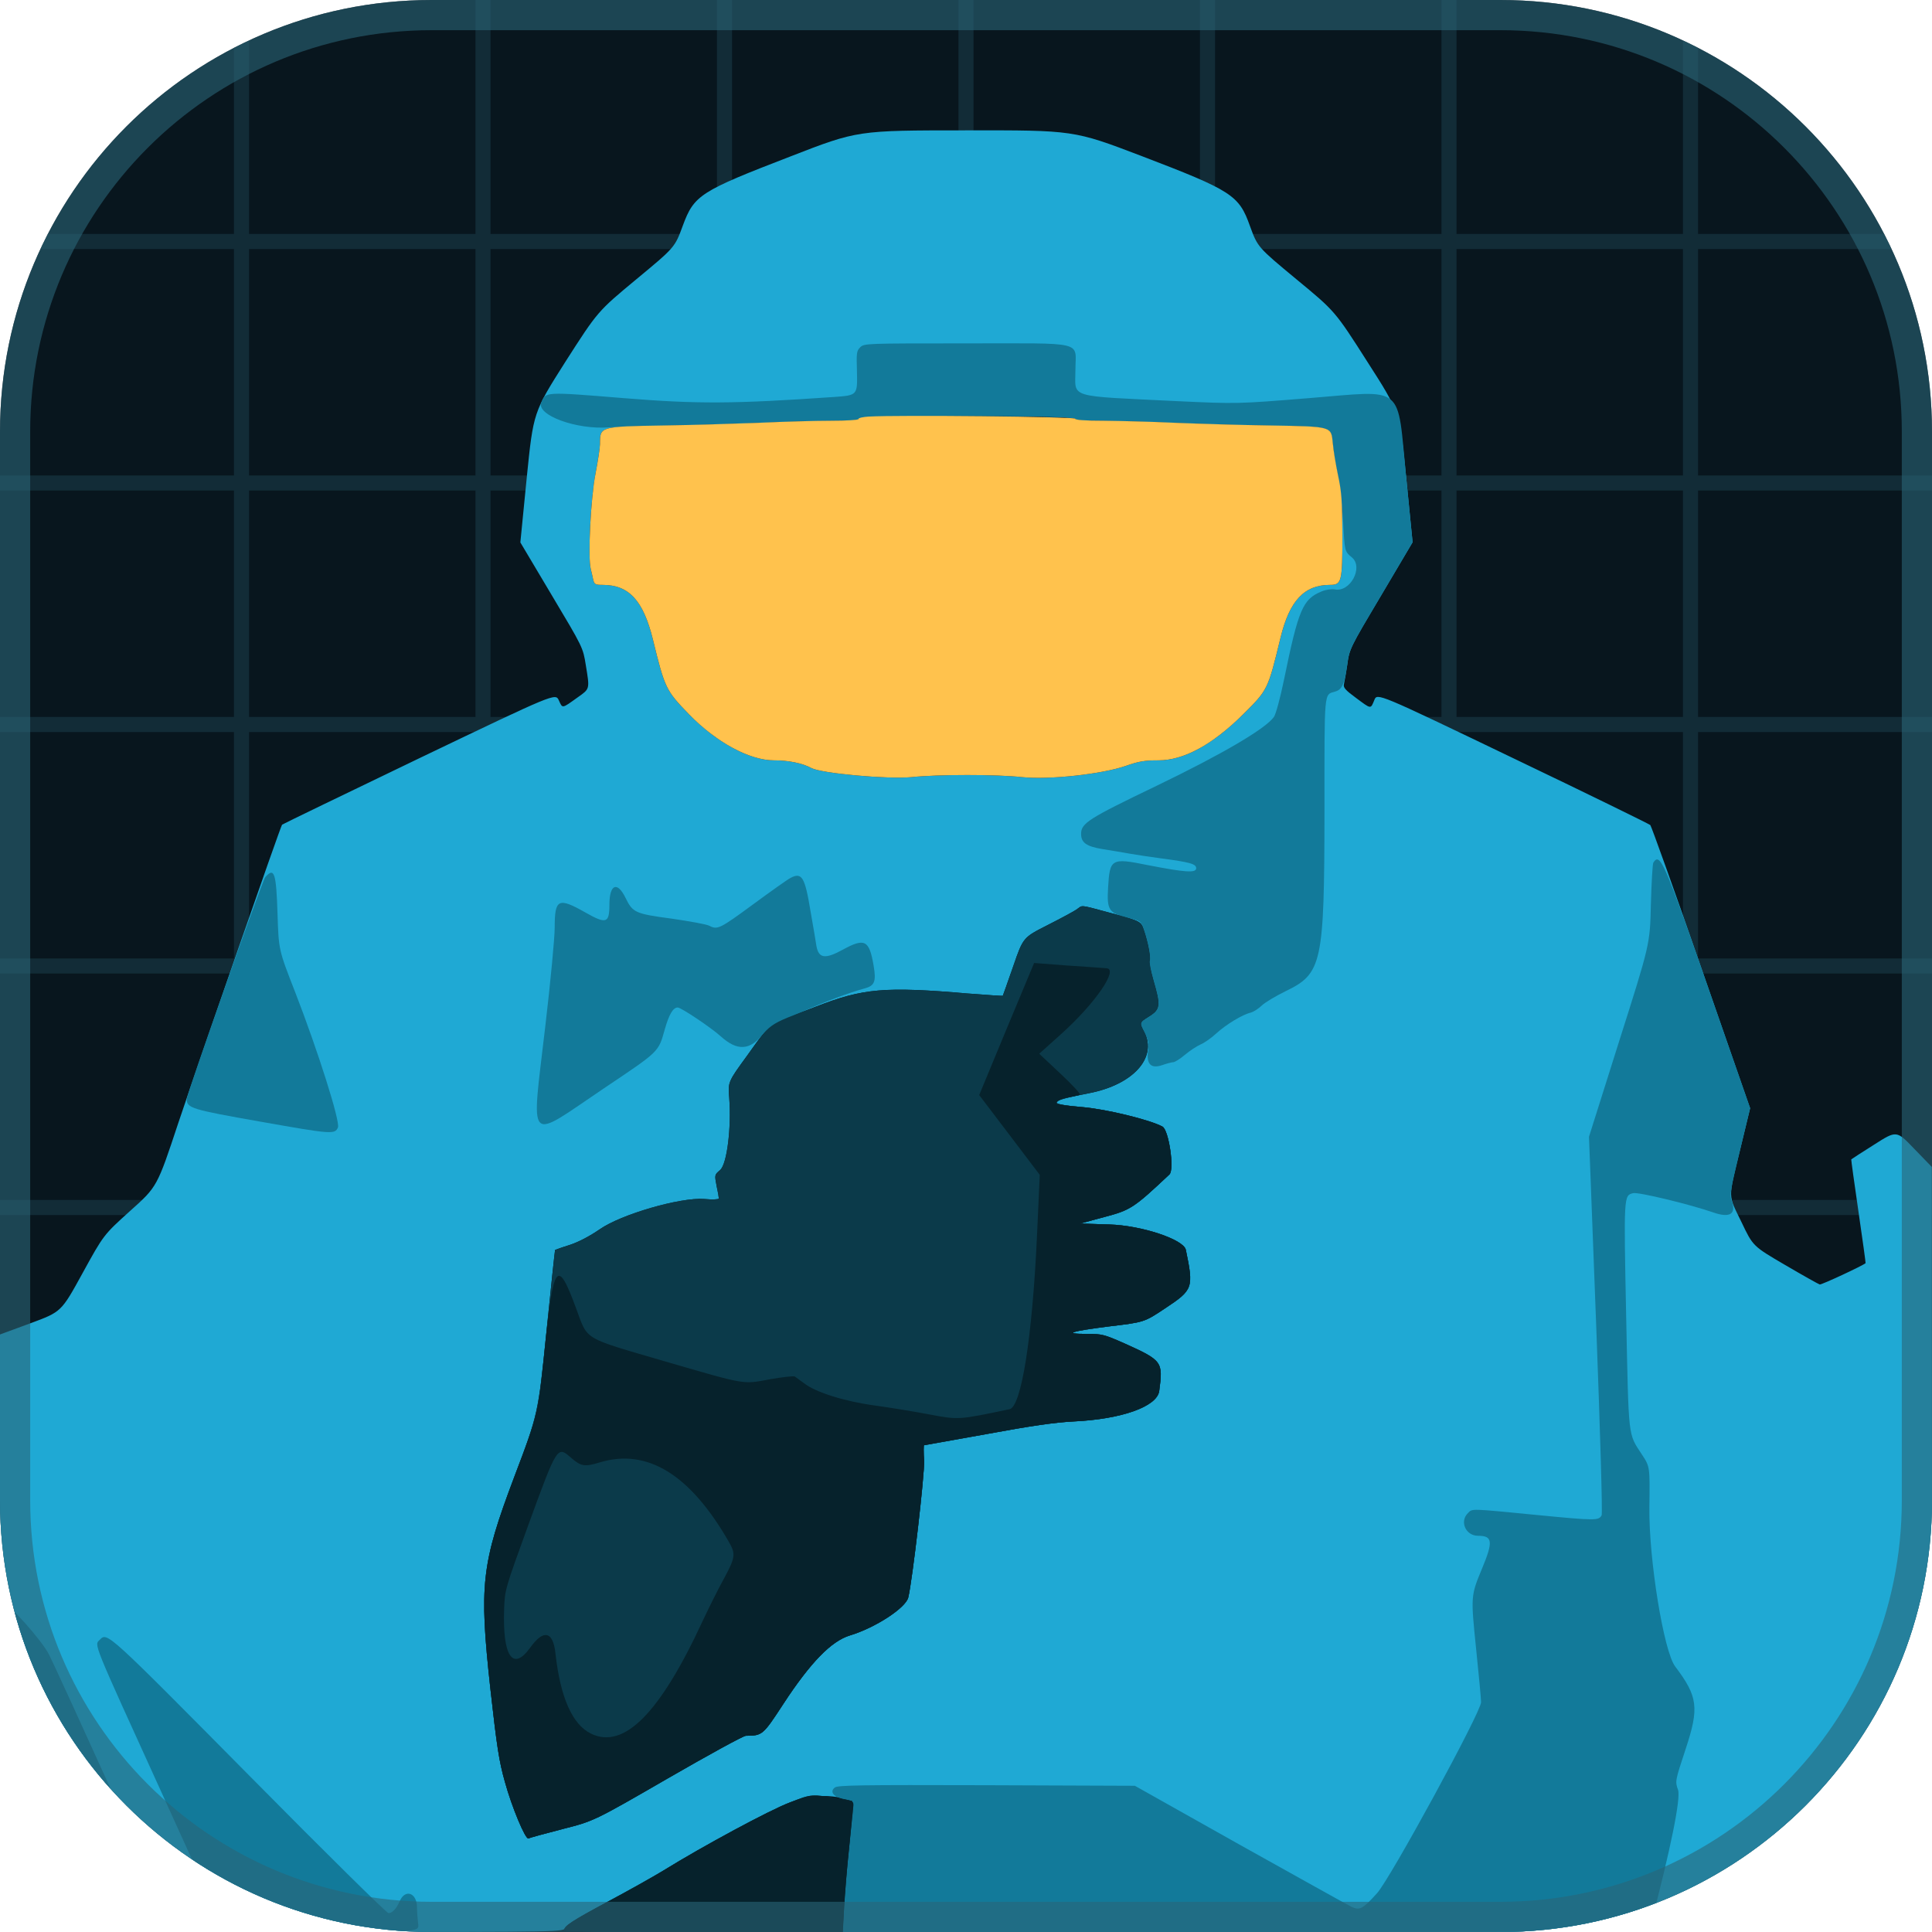
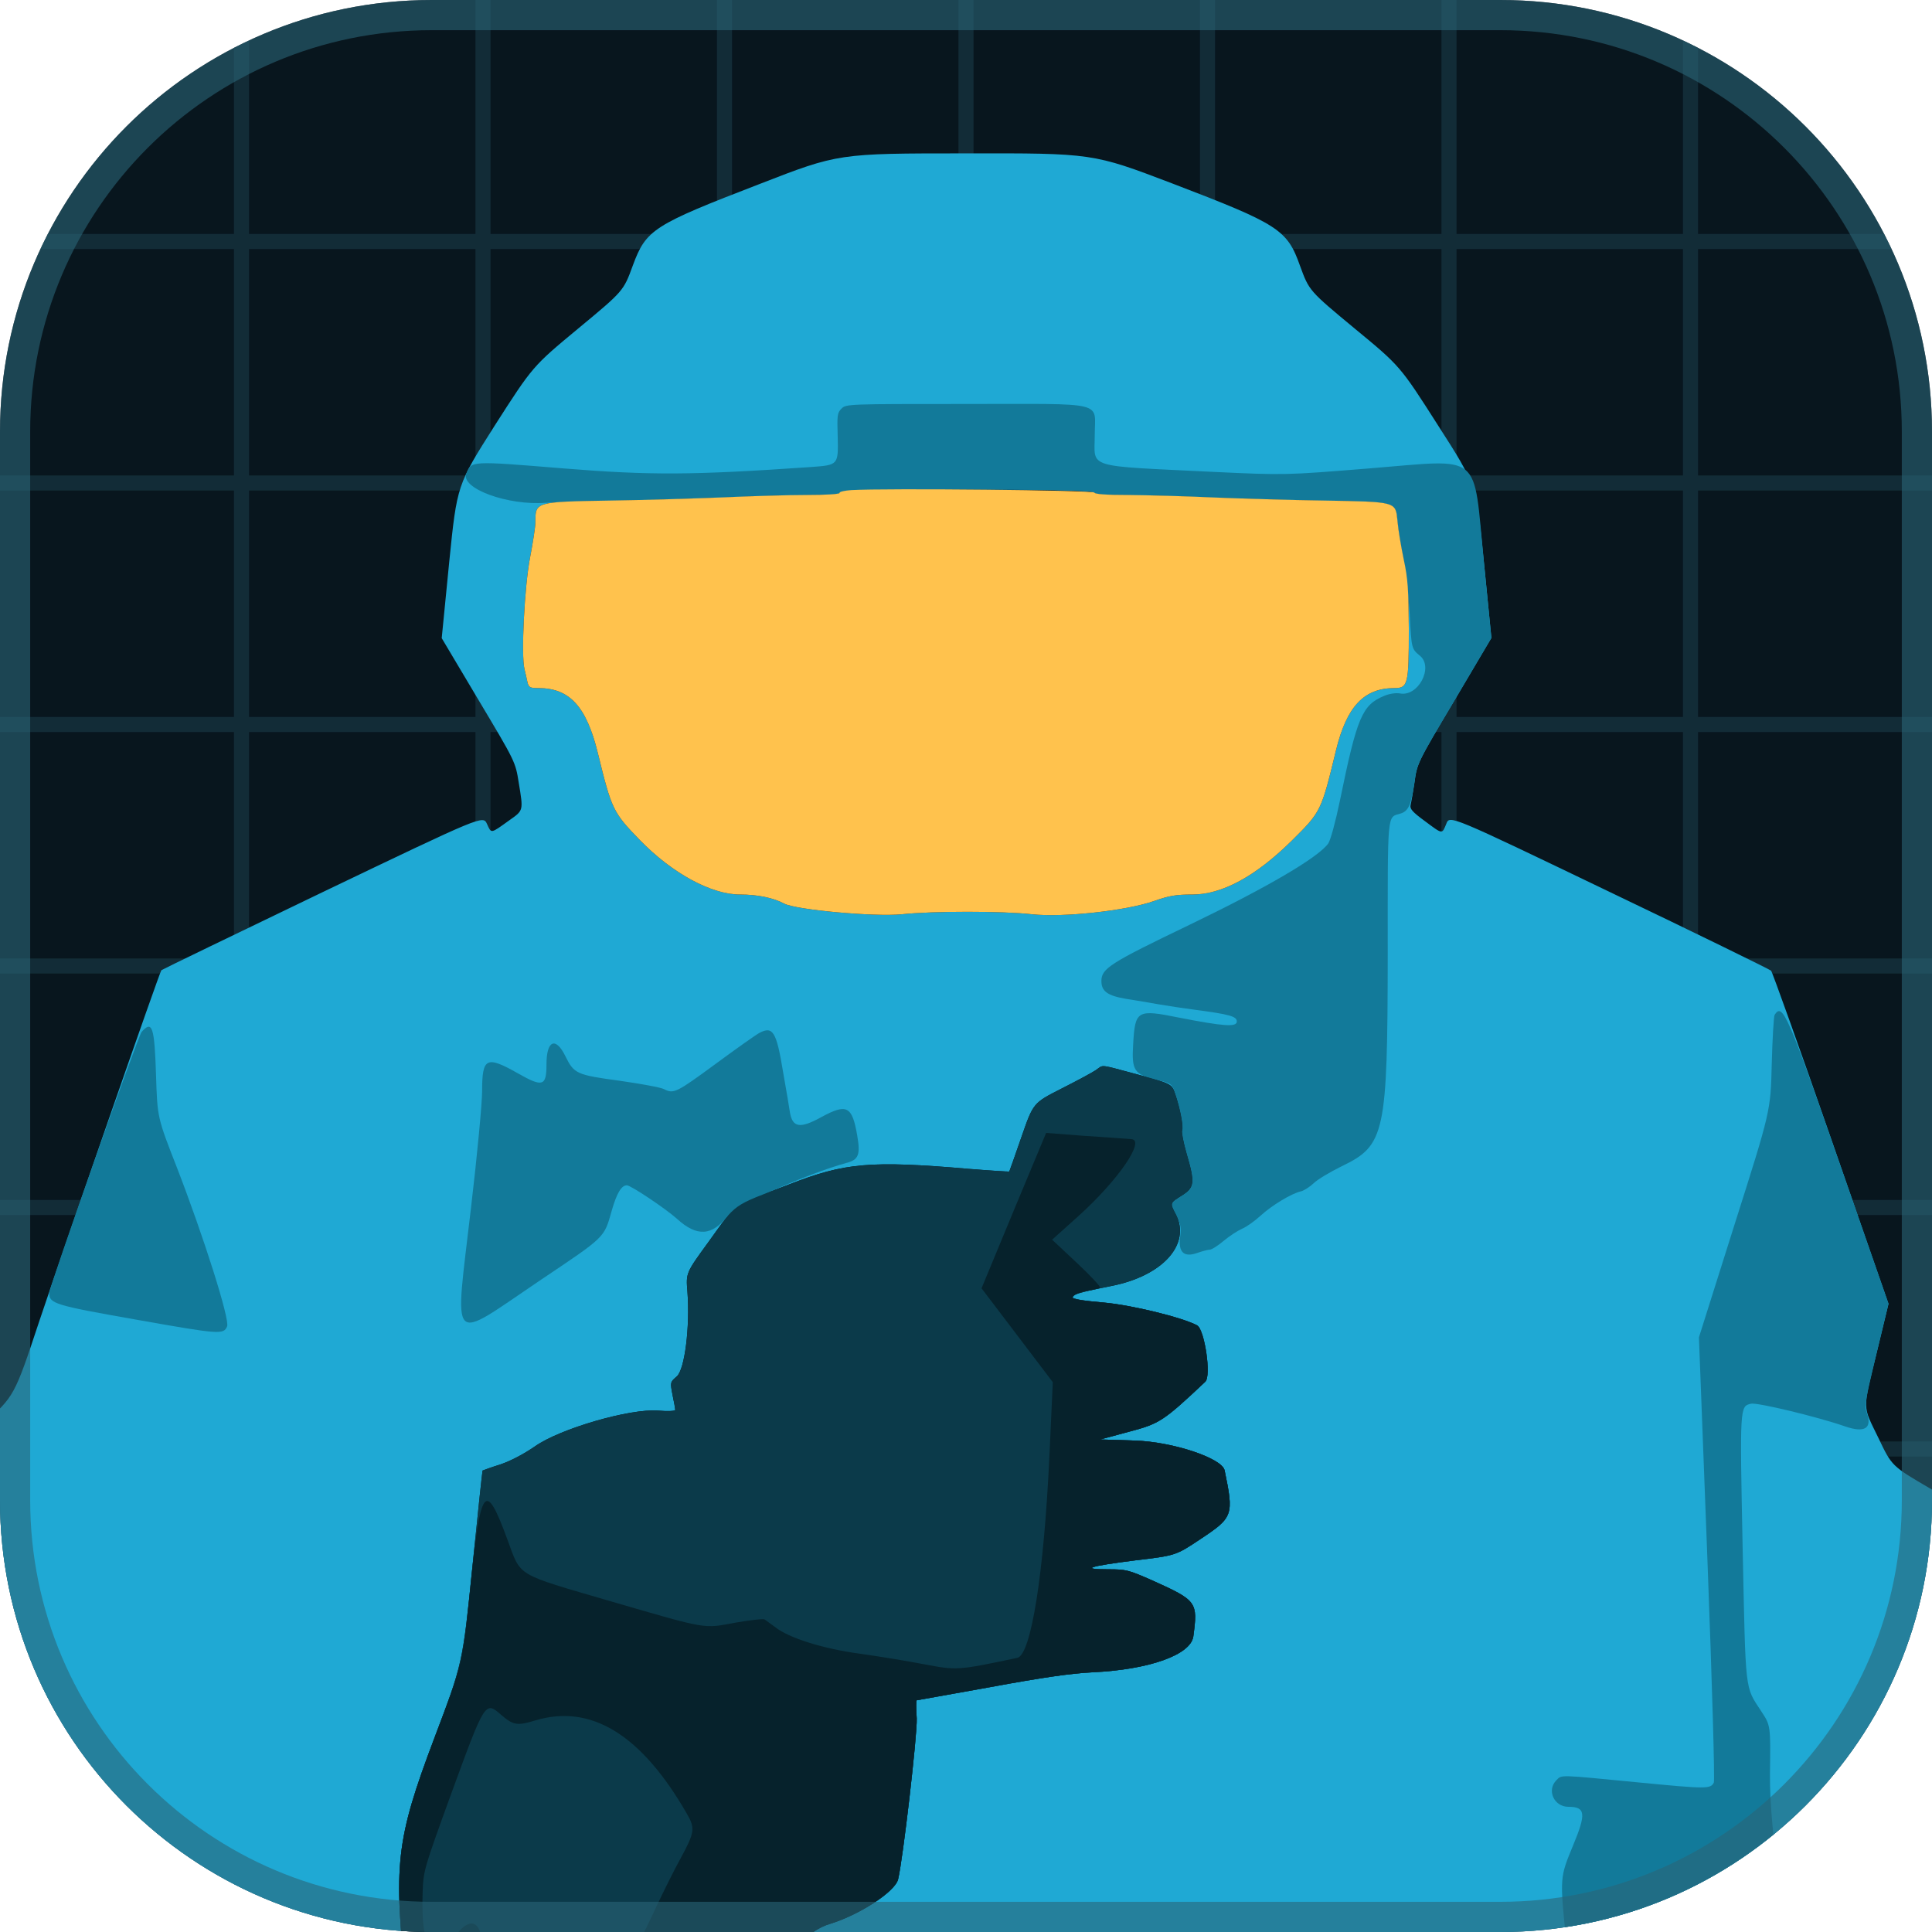
<svg xmlns="http://www.w3.org/2000/svg" viewBox="0 0 64 64" aria-hidden="true">
  <defs>
    <clipPath id="works-tile">
      <rect width="64" height="64" rx="14.3" />
    </clipPath>
  </defs>
  <g clip-path="url(#works-tile)">
    <rect width="64" height="64" fill="#08161e" />
    <path d="M8 0V64 M16 0V64 M24 0V64 M32 0V64 M40 0V64 M48 0V64 M56 0V64 M0 8H64 M0 16H64 M0 24H64 M0 32H64 M0 40H64 M0 48H64 M0 56H64" stroke="#2b6577" stroke-opacity="0.28" stroke-width="0.5" fill="none" />
-     <g transform="scale(0.0625)">
-       <g transform="translate(0,1024) scale(0.1,-0.1)" fill="#1fa9d4" stroke="none">
-         <path d="M4190 9411 c-480 -185 -511 -205 -571 -367 -42 -115 -42 -115 -246 -284 -205 -170 -205 -170 -376 -437 -170 -268 -170 -268 -205 -613 l-34 -345 166 -279 c166 -278 166 -278 181 -372 21 -128 22 -124 -43 -170 -85 -61 -80 -60 -100 -16 -18 39 -18 39 -740 -307 -397 -191 -724 -349 -727 -352 -8 -8 -425 -1209 -550 -1581 -112 -338 -112 -338 -254 -465 -142 -128 -142 -128 -254 -332 -112 -204 -112 -204 -274 -264 l-163 -60 0 -1321 0 -1321 99 -135 c99 -135 99 -135 284 -263 l186 -127 1209 0 c1209 0 1209 0 1219 23 7 15 77 58 214 132 112 60 249 137 304 170 222 137 563 320 673 362 112 42 215 45 328 9 7 -3 3 -73 -12 -222 -13 -119 -26 -275 -30 -346 l-7 -128 2887 0 2886 0 0 2028 -1 2027 -94 97 c-93 97 -93 97 -212 21 -65 -41 -119 -76 -121 -78 -1 -1 16 -125 38 -275 22 -150 39 -274 38 -275 -16 -14 -233 -115 -243 -113 -7 2 -89 48 -183 103 -171 100 -171 100 -231 226 -73 151 -73 118 -8 386 l53 219 -259 745 c-142 409 -264 749 -270 756 -7 6 -335 167 -730 356 -718 345 -718 345 -733 306 -20 -48 -15 -49 -97 12 -56 41 -68 55 -64 72 3 12 11 59 18 105 11 82 13 87 179 366 l167 282 -34 344 c-34 345 -34 345 -206 613 -171 268 -171 268 -376 437 -205 170 -205 170 -246 282 -58 164 -96 188 -577 372 -357 136 -357 136 -930 135 -573 0 -573 0 -928 -138z m1508 -1390 c2 -7 50 -11 155 -11 84 -1 253 -5 377 -11 124 -5 349 -12 500 -14 333 -6 325 -4 334 -93 3 -37 16 -114 28 -172 19 -88 22 -138 23 -315 0 -249 -4 -265 -65 -265 -137 0 -215 -83 -263 -280 -67 -276 -67 -276 -199 -407 -163 -161 -314 -243 -448 -243 -73 0 -104 -5 -172 -29 -125 -44 -408 -75 -550 -60 -136 15 -444 15 -588 0 -123 -12 -476 20 -529 48 -48 26 -120 41 -199 41 -130 0 -306 96 -451 245 -121 125 -127 136 -190 394 -51 208 -127 291 -267 291 -39 0 -44 3 -50 28 -3 15 -9 41 -13 57 -16 63 0 374 25 503 13 68 24 139 24 157 0 95 -4 94 340 100 146 2 371 9 500 14 129 6 301 11 383 11 86 0 147 4 147 9 0 21 1141 23 1148 2z m196 -2622 c153 -42 153 -42 169 -88 22 -64 38 -147 31 -164 -3 -8 6 -54 20 -103 39 -134 37 -154 -24 -192 -51 -32 -51 -32 -24 -83 68 -136 -61 -278 -293 -323 -222 -43 -229 -57 -35 -74 127 -11 356 -67 423 -103 34 -18 65 -228 37 -254 -188 -177 -206 -189 -343 -225 l-130 -35 155 -5 c170 -5 393 -79 405 -134 42 -202 39 -212 -109 -310 -111 -74 -111 -74 -296 -96 -205 -26 -249 -40 -119 -40 81 0 91 -3 198 -50 202 -91 206 -97 185 -253 -12 -82 -198 -149 -454 -161 -98 -5 -224 -23 -462 -67 -179 -32 -328 -59 -330 -59 -3 0 -3 -37 0 -82 3 -73 -62 -635 -84 -725 -14 -56 -176 -161 -309 -201 -99 -30 -209 -143 -353 -363 -109 -167 -111 -168 -199 -169 -13 0 -199 -102 -414 -226 -391 -226 -391 -226 -560 -269 -93 -24 -173 -46 -178 -49 -15 -9 -88 165 -125 300 -31 110 -42 182 -77 494 -60 549 -48 659 126 1120 127 335 127 335 171 769 24 239 45 435 46 436 2 1 37 14 79 27 48 16 106 47 157 82 114 80 428 171 555 161 43 -4 77 -2 77 3 0 5 -5 35 -12 67 -11 58 -11 58 19 84 36 31 60 224 48 382 -7 84 -7 84 95 224 129 179 100 158 363 259 252 98 364 108 811 70 98 -8 180 -13 181 -12 1 2 26 72 55 156 53 153 53 153 179 217 69 35 140 73 156 84 37 25 9 28 189 -20z" />
-       </g>
-       <g transform="translate(0,1024) scale(0.1,-0.1)" fill="#127a9a" stroke="none">
-         <path d="M4559 8399 c-19 -19 -20 -30 -17 -126 3 -128 3 -128 -120 -137 -536 -37 -724 -38 -1119 -6 -416 34 -411 34 -434 -23 -28 -67 187 -146 360 -132 47 3 190 8 316 10 127 2 338 9 470 14 132 6 306 11 387 11 105 0 147 3 150 12 6 17 1140 17 1146 0 3 -9 47 -12 155 -12 84 -1 253 -5 377 -11 124 -5 349 -12 500 -14 336 -6 325 -3 335 -98 3 -40 15 -114 26 -166 10 -52 23 -164 28 -249 8 -155 8 -155 47 -187 61 -52 -9 -185 -91 -169 -19 3 -47 -1 -71 -11 -99 -41 -122 -94 -199 -470 -20 -97 -43 -181 -53 -195 -45 -63 -274 -197 -622 -365 -362 -174 -400 -198 -400 -255 0 -46 28 -66 111 -80 41 -6 108 -18 149 -25 41 -7 113 -18 160 -24 159 -21 190 -30 190 -53 0 -26 -58 -22 -258 17 -193 39 -200 34 -209 -121 -7 -117 4 -134 106 -159 67 -16 68 -17 84 -63 22 -65 38 -148 31 -165 -3 -8 6 -54 20 -103 39 -134 37 -154 -24 -192 -51 -32 -51 -32 -25 -83 22 -43 25 -59 20 -99 -10 -71 16 -96 76 -75 23 8 49 15 57 15 9 0 37 18 62 39 26 22 63 46 83 55 20 8 58 35 84 59 50 46 140 101 183 110 14 4 39 20 56 36 17 17 74 51 127 77 195 94 206 146 207 955 0 654 -4 615 58 634 35 10 49 42 62 138 12 88 12 88 180 370 l167 283 -34 344 c-49 500 -1 461 -513 420 -383 -31 -383 -31 -704 -16 -587 29 -536 13 -536 166 0 155 62 140 -580 140 -533 0 -540 0 -561 -21z" />
-         <path d="M8763 5668 c-4 -7 -10 -107 -13 -223 -5 -210 -5 -210 -167 -720 l-161 -510 38 -995 c22 -582 34 -1002 29 -1011 -15 -29 -32 -29 -341 1 -361 35 -343 35 -368 10 -45 -45 -11 -120 54 -120 77 0 81 -30 21 -174 -60 -145 -60 -145 -31 -428 14 -136 26 -262 26 -280 0 -52 -480 -933 -551 -1012 -78 -86 -92 -93 -137 -72 -20 10 -286 158 -592 329 l-555 312 -785 3 c-676 2 -788 0 -805 -12 -28 -21 -9 -49 41 -60 21 -4 44 -10 50 -11 7 -2 3 -72 -12 -221 -13 -119 -26 -275 -30 -346 l-7 -128 2136 0 c2136 0 2136 0 2146 38 107 407 160 670 145 715 -16 46 -16 46 40 216 73 220 65 279 -55 438 -61 80 -140 568 -137 843 3 216 3 216 -39 280 -75 115 -70 74 -84 733 -13 641 -13 641 37 653 27 7 300 -59 424 -102 89 -31 124 -9 98 62 -11 30 -6 58 43 262 l55 229 -222 637 c-234 672 -255 719 -291 664z" />
-         <path d="M1406 5591 c-16 -18 -416 -1148 -416 -1176 0 -48 21 -55 396 -121 372 -66 389 -67 405 -30 14 29 -107 409 -226 716 -88 225 -88 225 -94 415 -7 220 -17 250 -65 196z" />
-         <path d="M4190 5587 c-14 -7 -103 -70 -198 -140 -177 -130 -189 -136 -232 -114 -14 8 -104 24 -200 38 -194 26 -206 32 -244 109 -44 91 -86 74 -86 -35 0 -99 -17 -104 -128 -41 -143 81 -162 72 -162 -80 0 -53 -22 -289 -50 -525 -74 -639 -104 -607 310 -328 298 200 289 191 324 315 23 80 44 114 68 114 18 0 176 -106 226 -151 90 -82 158 -78 230 15 36 47 356 188 534 237 54 14 63 37 48 123 -23 134 -47 146 -164 82 -93 -51 -127 -46 -139 21 -2 16 -16 98 -31 183 -30 183 -46 208 -106 177z" />
-         <path d="M0 1138 c0 -613 0 -613 99 -748 181 -248 417 -390 646 -390 177 0 177 0 171 23 -5 23 -611 1359 -656 1447 -38 76 -221 280 -250 280 -7 0 -10 -212 -10 -612z" />
-         <path d="M529 1549 c-30 -30 -43 4 327 -809 l334 -735 516 -3 c517 -2 517 -2 510 44 -3 26 -6 64 -6 85 0 78 -64 99 -92 31 -17 -39 -39 -62 -59 -62 -9 0 -330 316 -730 721 -769 777 -760 768 -800 728z" />
-       </g>
-       <g transform="translate(0,1024) scale(0.1,-0.1)" fill="#ffc24d" stroke="none">
-         <path d="M4603 8032 c-29 -2 -53 -7 -53 -13 0 -5 -61 -9 -147 -9 -82 0 -254 -5 -383 -11 -129 -5 -354 -12 -500 -14 -344 -6 -340 -5 -340 -100 0 -18 -11 -89 -24 -157 -25 -129 -41 -440 -25 -503 4 -16 10 -42 13 -57 6 -25 11 -28 50 -28 140 0 216 -83 267 -291 63 -258 69 -269 190 -394 145 -149 321 -245 451 -245 79 0 151 -15 199 -41 53 -28 406 -60 529 -48 144 15 452 15 588 0 142 -15 425 16 550 60 68 24 99 29 172 29 134 0 285 82 448 243 132 131 132 131 199 407 48 197 126 280 263 280 61 0 65 16 65 265 -1 177 -4 227 -23 315 -12 58 -25 135 -28 172 -9 89 -1 87 -334 93 -151 2 -376 9 -500 14 -124 6 -293 10 -377 11 -105 0 -153 4 -155 11 -4 11 -938 20 -1095 11z" />
-       </g>
-       <g transform="translate(0,1024) scale(0.1,-0.1)" fill="#0b3a4a" stroke="none">
-         <path d="M5705 5419 c-16 -11 -87 -49 -156 -84 -126 -64 -126 -64 -179 -217 -29 -84 -54 -154 -55 -156 -1 -1 -83 4 -181 12 -447 38 -559 28 -811 -70 -263 -101 -234 -80 -363 -259 -102 -140 -102 -140 -95 -224 12 -158 -12 -351 -48 -382 -30 -26 -30 -26 -19 -84 7 -32 12 -62 12 -67 0 -5 -34 -7 -77 -3 -127 10 -441 -81 -555 -161 -51 -35 -109 -66 -157 -82 -42 -13 -77 -26 -79 -27 -1 -1 -22 -197 -46 -436 -44 -434 -44 -434 -171 -769 -174 -461 -186 -571 -126 -1120 35 -312 46 -384 77 -494 37 -135 110 -309 125 -300 5 3 85 25 178 49 169 43 169 43 560 269 215 124 401 226 414 226 88 1 90 2 199 169 144 220 254 333 353 363 133 40 295 145 309 201 22 90 87 652 84 725 -3 45 -3 82 0 82 2 0 151 27 330 59 238 44 364 62 462 67 256 12 442 79 454 161 21 156 17 162 -185 253 -107 47 -117 50 -198 50 -130 0 -86 14 119 40 185 22 185 22 296 96 148 98 151 108 109 310 -12 55 -235 129 -405 134 l-155 5 130 35 c137 36 155 48 343 225 28 26 -3 236 -37 254 -67 36 -296 92 -423 103 -194 17 -187 31 35 74 232 45 361 187 293 323 -27 51 -27 51 24 83 61 38 63 58 24 192 -14 49 -23 95 -20 103 7 17 -9 100 -31 164 -16 46 -16 46 -169 88 -180 48 -152 45 -189 20z" />
-         <path d="M4185 686 c-106 -40 -460 -231 -670 -361 -55 -34 -188 -108 -295 -165 -187 -100 -230 -128 -230 -150 0 -7 253 -10 739 -10 l738 0 7 128 c4 70 15 210 26 312 10 102 20 201 22 220 3 34 3 34 -67 46 -157 26 -152 26 -270 -20z" />
-       </g>
-       <g transform="translate(0,1024) scale(0.1,-0.1)" fill="#06222c" stroke="none">
-         <path d="M5335 4786 l-145 -350 161 -212 160 -211 -15 -329 c-25 -536 -83 -900 -145 -913 -271 -57 -270 -57 -424 -28 -78 15 -207 36 -287 47 -162 22 -317 70 -379 119 -20 15 -42 31 -48 35 -7 4 -66 -3 -130 -14 -149 -28 -123 -32 -564 96 -434 127 -402 108 -465 278 -100 272 -121 245 -168 -225 -34 -334 -34 -334 -161 -669 -174 -461 -186 -571 -126 -1120 35 -312 46 -384 77 -494 37 -135 110 -309 125 -300 5 3 85 25 178 49 169 43 169 43 560 269 215 124 401 226 414 226 88 1 90 2 199 169 144 220 254 333 353 363 133 40 295 145 309 201 22 90 87 652 84 725 -3 45 -3 82 0 82 2 0 151 27 330 59 238 44 364 62 462 67 256 12 442 79 454 161 21 156 17 162 -185 253 -107 47 -117 50 -198 50 -130 0 -86 14 119 40 185 22 185 22 296 96 148 98 151 108 109 310 -12 55 -235 129 -405 134 l-155 5 130 35 c137 36 155 48 343 225 28 26 -3 236 -37 254 -67 36 -296 92 -423 103 -76 6 -138 15 -138 19 0 14 27 27 70 34 25 4 49 10 54 13 5 3 -41 53 -103 111 l-113 106 117 105 c180 162 305 344 240 348 -25 2 -122 9 -215 15 l-169 13 -146 -350z m-2310 -2271 c54 -47 73 -51 154 -26 252 76 479 -64 684 -421 37 -64 35 -83 -27 -197 -30 -54 -80 -155 -112 -223 -226 -489 -417 -681 -591 -597 -99 48 -163 191 -189 426 -13 118 -63 129 -134 30 -92 -128 -147 -46 -138 206 4 102 4 102 131 452 150 410 151 412 222 350z" />
-         <path d="M4185 686 c-106 -40 -460 -231 -670 -361 -55 -34 -188 -108 -295 -165 -187 -100 -230 -128 -230 -150 0 -7 253 -10 739 -10 l738 0 7 128 c4 70 15 210 26 312 10 102 20 201 22 220 3 34 3 34 -67 46 -157 26 -152 26 -270 -20z" />
+     <g transform="scale(1.17647) translate(-4.8 0)">
+       <g transform="scale(0.0625)">
+         <g transform="translate(0,1024) scale(0.1,-0.1)" fill="#1fa9d4" stroke="none">
+           <path d="M4190 9411 c-480 -185 -511 -205 -571 -367 -42 -115 -42 -115 -246 -284 -205 -170 -205 -170 -376 -437 -170 -268 -170 -268 -205 -613 l-34 -345 166 -279 c166 -278 166 -278 181 -372 21 -128 22 -124 -43 -170 -85 -61 -80 -60 -100 -16 -18 39 -18 39 -740 -307 -397 -191 -724 -349 -727 -352 -8 -8 -425 -1209 -550 -1581 -112 -338 -112 -338 -254 -465 -142 -128 -142 -128 -254 -332 -112 -204 -112 -204 -274 -264 l-163 -60 0 -1321 0 -1321 99 -135 c99 -135 99 -135 284 -263 l186 -127 1209 0 c1209 0 1209 0 1219 23 7 15 77 58 214 132 112 60 249 137 304 170 222 137 563 320 673 362 112 42 215 45 328 9 7 -3 3 -73 -12 -222 -13 -119 -26 -275 -30 -346 l-7 -128 2887 0 2886 0 0 2028 -1 2027 -94 97 c-93 97 -93 97 -212 21 -65 -41 -119 -76 -121 -78 -1 -1 16 -125 38 -275 22 -150 39 -274 38 -275 -16 -14 -233 -115 -243 -113 -7 2 -89 48 -183 103 -171 100 -171 100 -231 226 -73 151 -73 118 -8 386 l53 219 -259 745 c-142 409 -264 749 -270 756 -7 6 -335 167 -730 356 -718 345 -718 345 -733 306 -20 -48 -15 -49 -97 12 -56 41 -68 55 -64 72 3 12 11 59 18 105 11 82 13 87 179 366 l167 282 -34 344 c-34 345 -34 345 -206 613 -171 268 -171 268 -376 437 -205 170 -205 170 -246 282 -58 164 -96 188 -577 372 -357 136 -357 136 -930 135 -573 0 -573 0 -928 -138z m1508 -1390 c2 -7 50 -11 155 -11 84 -1 253 -5 377 -11 124 -5 349 -12 500 -14 333 -6 325 -4 334 -93 3 -37 16 -114 28 -172 19 -88 22 -138 23 -315 0 -249 -4 -265 -65 -265 -137 0 -215 -83 -263 -280 -67 -276 -67 -276 -199 -407 -163 -161 -314 -243 -448 -243 -73 0 -104 -5 -172 -29 -125 -44 -408 -75 -550 -60 -136 15 -444 15 -588 0 -123 -12 -476 20 -529 48 -48 26 -120 41 -199 41 -130 0 -306 96 -451 245 -121 125 -127 136 -190 394 -51 208 -127 291 -267 291 -39 0 -44 3 -50 28 -3 15 -9 41 -13 57 -16 63 0 374 25 503 13 68 24 139 24 157 0 95 -4 94 340 100 146 2 371 9 500 14 129 6 301 11 383 11 86 0 147 4 147 9 0 21 1141 23 1148 2z m196 -2622 c153 -42 153 -42 169 -88 22 -64 38 -147 31 -164 -3 -8 6 -54 20 -103 39 -134 37 -154 -24 -192 -51 -32 -51 -32 -24 -83 68 -136 -61 -278 -293 -323 -222 -43 -229 -57 -35 -74 127 -11 356 -67 423 -103 34 -18 65 -228 37 -254 -188 -177 -206 -189 -343 -225 l-130 -35 155 -5 c170 -5 393 -79 405 -134 42 -202 39 -212 -109 -310 -111 -74 -111 -74 -296 -96 -205 -26 -249 -40 -119 -40 81 0 91 -3 198 -50 202 -91 206 -97 185 -253 -12 -82 -198 -149 -454 -161 -98 -5 -224 -23 -462 -67 -179 -32 -328 -59 -330 -59 -3 0 -3 -37 0 -82 3 -73 -62 -635 -84 -725 -14 -56 -176 -161 -309 -201 -99 -30 -209 -143 -353 -363 -109 -167 -111 -168 -199 -169 -13 0 -199 -102 -414 -226 -391 -226 -391 -226 -560 -269 -93 -24 -173 -46 -178 -49 -15 -9 -88 165 -125 300 -31 110 -42 182 -77 494 -60 549 -48 659 126 1120 127 335 127 335 171 769 24 239 45 435 46 436 2 1 37 14 79 27 48 16 106 47 157 82 114 80 428 171 555 161 43 -4 77 -2 77 3 0 5 -5 35 -12 67 -11 58 -11 58 19 84 36 31 60 224 48 382 -7 84 -7 84 95 224 129 179 100 158 363 259 252 98 364 108 811 70 98 -8 180 -13 181 -12 1 2 26 72 55 156 53 153 53 153 179 217 69 35 140 73 156 84 37 25 9 28 189 -20z" />
+         </g>
+         <g transform="translate(0,1024) scale(0.1,-0.1)" fill="#127a9a" stroke="none">
+           <path d="M4559 8399 c-19 -19 -20 -30 -17 -126 3 -128 3 -128 -120 -137 -536 -37 -724 -38 -1119 -6 -416 34 -411 34 -434 -23 -28 -67 187 -146 360 -132 47 3 190 8 316 10 127 2 338 9 470 14 132 6 306 11 387 11 105 0 147 3 150 12 6 17 1140 17 1146 0 3 -9 47 -12 155 -12 84 -1 253 -5 377 -11 124 -5 349 -12 500 -14 336 -6 325 -3 335 -98 3 -40 15 -114 26 -166 10 -52 23 -164 28 -249 8 -155 8 -155 47 -187 61 -52 -9 -185 -91 -169 -19 3 -47 -1 -71 -11 -99 -41 -122 -94 -199 -470 -20 -97 -43 -181 -53 -195 -45 -63 -274 -197 -622 -365 -362 -174 -400 -198 -400 -255 0 -46 28 -66 111 -80 41 -6 108 -18 149 -25 41 -7 113 -18 160 -24 159 -21 190 -30 190 -53 0 -26 -58 -22 -258 17 -193 39 -200 34 -209 -121 -7 -117 4 -134 106 -159 67 -16 68 -17 84 -63 22 -65 38 -148 31 -165 -3 -8 6 -54 20 -103 39 -134 37 -154 -24 -192 -51 -32 -51 -32 -25 -83 22 -43 25 -59 20 -99 -10 -71 16 -96 76 -75 23 8 49 15 57 15 9 0 37 18 62 39 26 22 63 46 83 55 20 8 58 35 84 59 50 46 140 101 183 110 14 4 39 20 56 36 17 17 74 51 127 77 195 94 206 146 207 955 0 654 -4 615 58 634 35 10 49 42 62 138 12 88 12 88 180 370 l167 283 -34 344 c-49 500 -1 461 -513 420 -383 -31 -383 -31 -704 -16 -587 29 -536 13 -536 166 0 155 62 140 -580 140 -533 0 -540 0 -561 -21z" />
+           <path d="M8763 5668 c-4 -7 -10 -107 -13 -223 -5 -210 -5 -210 -167 -720 l-161 -510 38 -995 c22 -582 34 -1002 29 -1011 -15 -29 -32 -29 -341 1 -361 35 -343 35 -368 10 -45 -45 -11 -120 54 -120 77 0 81 -30 21 -174 -60 -145 -60 -145 -31 -428 14 -136 26 -262 26 -280 0 -52 -480 -933 -551 -1012 -78 -86 -92 -93 -137 -72 -20 10 -286 158 -592 329 l-555 312 -785 3 c-676 2 -788 0 -805 -12 -28 -21 -9 -49 41 -60 21 -4 44 -10 50 -11 7 -2 3 -72 -12 -221 -13 -119 -26 -275 -30 -346 l-7 -128 2136 0 c2136 0 2136 0 2146 38 107 407 160 670 145 715 -16 46 -16 46 40 216 73 220 65 279 -55 438 -61 80 -140 568 -137 843 3 216 3 216 -39 280 -75 115 -70 74 -84 733 -13 641 -13 641 37 653 27 7 300 -59 424 -102 89 -31 124 -9 98 62 -11 30 -6 58 43 262 l55 229 -222 637 c-234 672 -255 719 -291 664z" />
+           <path d="M1406 5591 c-16 -18 -416 -1148 -416 -1176 0 -48 21 -55 396 -121 372 -66 389 -67 405 -30 14 29 -107 409 -226 716 -88 225 -88 225 -94 415 -7 220 -17 250 -65 196z" />
+           <path d="M4190 5587 c-14 -7 -103 -70 -198 -140 -177 -130 -189 -136 -232 -114 -14 8 -104 24 -200 38 -194 26 -206 32 -244 109 -44 91 -86 74 -86 -35 0 -99 -17 -104 -128 -41 -143 81 -162 72 -162 -80 0 -53 -22 -289 -50 -525 -74 -639 -104 -607 310 -328 298 200 289 191 324 315 23 80 44 114 68 114 18 0 176 -106 226 -151 90 -82 158 -78 230 15 36 47 356 188 534 237 54 14 63 37 48 123 -23 134 -47 146 -164 82 -93 -51 -127 -46 -139 21 -2 16 -16 98 -31 183 -30 183 -46 208 -106 177z" />
+           <path d="M0 1138 c0 -613 0 -613 99 -748 181 -248 417 -390 646 -390 177 0 177 0 171 23 -5 23 -611 1359 -656 1447 -38 76 -221 280 -250 280 -7 0 -10 -212 -10 -612z" />
+           <path d="M529 1549 c-30 -30 -43 4 327 -809 l334 -735 516 -3 c517 -2 517 -2 510 44 -3 26 -6 64 -6 85 0 78 -64 99 -92 31 -17 -39 -39 -62 -59 -62 -9 0 -330 316 -730 721 -769 777 -760 768 -800 728z" />
+         </g>
+         <g transform="translate(0,1024) scale(0.1,-0.1)" fill="#ffc24d" stroke="none">
+           <path d="M4603 8032 c-29 -2 -53 -7 -53 -13 0 -5 -61 -9 -147 -9 -82 0 -254 -5 -383 -11 -129 -5 -354 -12 -500 -14 -344 -6 -340 -5 -340 -100 0 -18 -11 -89 -24 -157 -25 -129 -41 -440 -25 -503 4 -16 10 -42 13 -57 6 -25 11 -28 50 -28 140 0 216 -83 267 -291 63 -258 69 -269 190 -394 145 -149 321 -245 451 -245 79 0 151 -15 199 -41 53 -28 406 -60 529 -48 144 15 452 15 588 0 142 -15 425 16 550 60 68 24 99 29 172 29 134 0 285 82 448 243 132 131 132 131 199 407 48 197 126 280 263 280 61 0 65 16 65 265 -1 177 -4 227 -23 315 -12 58 -25 135 -28 172 -9 89 -1 87 -334 93 -151 2 -376 9 -500 14 -124 6 -293 10 -377 11 -105 0 -153 4 -155 11 -4 11 -938 20 -1095 11z" />
+         </g>
+         <g transform="translate(0,1024) scale(0.1,-0.1)" fill="#0b3a4a" stroke="none">
+           <path d="M5705 5419 c-16 -11 -87 -49 -156 -84 -126 -64 -126 -64 -179 -217 -29 -84 -54 -154 -55 -156 -1 -1 -83 4 -181 12 -447 38 -559 28 -811 -70 -263 -101 -234 -80 -363 -259 -102 -140 -102 -140 -95 -224 12 -158 -12 -351 -48 -382 -30 -26 -30 -26 -19 -84 7 -32 12 -62 12 -67 0 -5 -34 -7 -77 -3 -127 10 -441 -81 -555 -161 -51 -35 -109 -66 -157 -82 -42 -13 -77 -26 -79 -27 -1 -1 -22 -197 -46 -436 -44 -434 -44 -434 -171 -769 -174 -461 -186 -571 -126 -1120 35 -312 46 -384 77 -494 37 -135 110 -309 125 -300 5 3 85 25 178 49 169 43 169 43 560 269 215 124 401 226 414 226 88 1 90 2 199 169 144 220 254 333 353 363 133 40 295 145 309 201 22 90 87 652 84 725 -3 45 -3 82 0 82 2 0 151 27 330 59 238 44 364 62 462 67 256 12 442 79 454 161 21 156 17 162 -185 253 -107 47 -117 50 -198 50 -130 0 -86 14 119 40 185 22 185 22 296 96 148 98 151 108 109 310 -12 55 -235 129 -405 134 l-155 5 130 35 c137 36 155 48 343 225 28 26 -3 236 -37 254 -67 36 -296 92 -423 103 -194 17 -187 31 35 74 232 45 361 187 293 323 -27 51 -27 51 24 83 61 38 63 58 24 192 -14 49 -23 95 -20 103 7 17 -9 100 -31 164 -16 46 -16 46 -169 88 -180 48 -152 45 -189 20z" />
+           <path d="M4185 686 c-106 -40 -460 -231 -670 -361 -55 -34 -188 -108 -295 -165 -187 -100 -230 -128 -230 -150 0 -7 253 -10 739 -10 l738 0 7 128 c4 70 15 210 26 312 10 102 20 201 22 220 3 34 3 34 -67 46 -157 26 -152 26 -270 -20z" />
+         </g>
+         <g transform="translate(0,1024) scale(0.1,-0.1)" fill="#06222c" stroke="none">
+           <path d="M5335 4786 l-145 -350 161 -212 160 -211 -15 -329 c-25 -536 -83 -900 -145 -913 -271 -57 -270 -57 -424 -28 -78 15 -207 36 -287 47 -162 22 -317 70 -379 119 -20 15 -42 31 -48 35 -7 4 -66 -3 -130 -14 -149 -28 -123 -32 -564 96 -434 127 -402 108 -465 278 -100 272 -121 245 -168 -225 -34 -334 -34 -334 -161 -669 -174 -461 -186 -571 -126 -1120 35 -312 46 -384 77 -494 37 -135 110 -309 125 -300 5 3 85 25 178 49 169 43 169 43 560 269 215 124 401 226 414 226 88 1 90 2 199 169 144 220 254 333 353 363 133 40 295 145 309 201 22 90 87 652 84 725 -3 45 -3 82 0 82 2 0 151 27 330 59 238 44 364 62 462 67 256 12 442 79 454 161 21 156 17 162 -185 253 -107 47 -117 50 -198 50 -130 0 -86 14 119 40 185 22 185 22 296 96 148 98 151 108 109 310 -12 55 -235 129 -405 134 l-155 5 130 35 c137 36 155 48 343 225 28 26 -3 236 -37 254 -67 36 -296 92 -423 103 -76 6 -138 15 -138 19 0 14 27 27 70 34 25 4 49 10 54 13 5 3 -41 53 -103 111 l-113 106 117 105 c180 162 305 344 240 348 -25 2 -122 9 -215 15 l-169 13 -146 -350z m-2310 -2271 c54 -47 73 -51 154 -26 252 76 479 -64 684 -421 37 -64 35 -83 -27 -197 -30 -54 -80 -155 -112 -223 -226 -489 -417 -681 -591 -597 -99 48 -163 191 -189 426 -13 118 -63 129 -134 30 -92 -128 -147 -46 -138 206 4 102 4 102 131 452 150 410 151 412 222 350z" />
+           <path d="M4185 686 c-106 -40 -460 -231 -670 -361 -55 -34 -188 -108 -295 -165 -187 -100 -230 -128 -230 -150 0 -7 253 -10 739 -10 l738 0 7 128 c4 70 15 210 26 312 10 102 20 201 22 220 3 34 3 34 -67 46 -157 26 -152 26 -270 -20z" />
+         </g>
      </g>
    </g>
  </g>
  <rect x="0.5" y="0.5" width="63" height="63" rx="13.8" fill="none" stroke="#2b6577" stroke-opacity="0.6" />
</svg>
